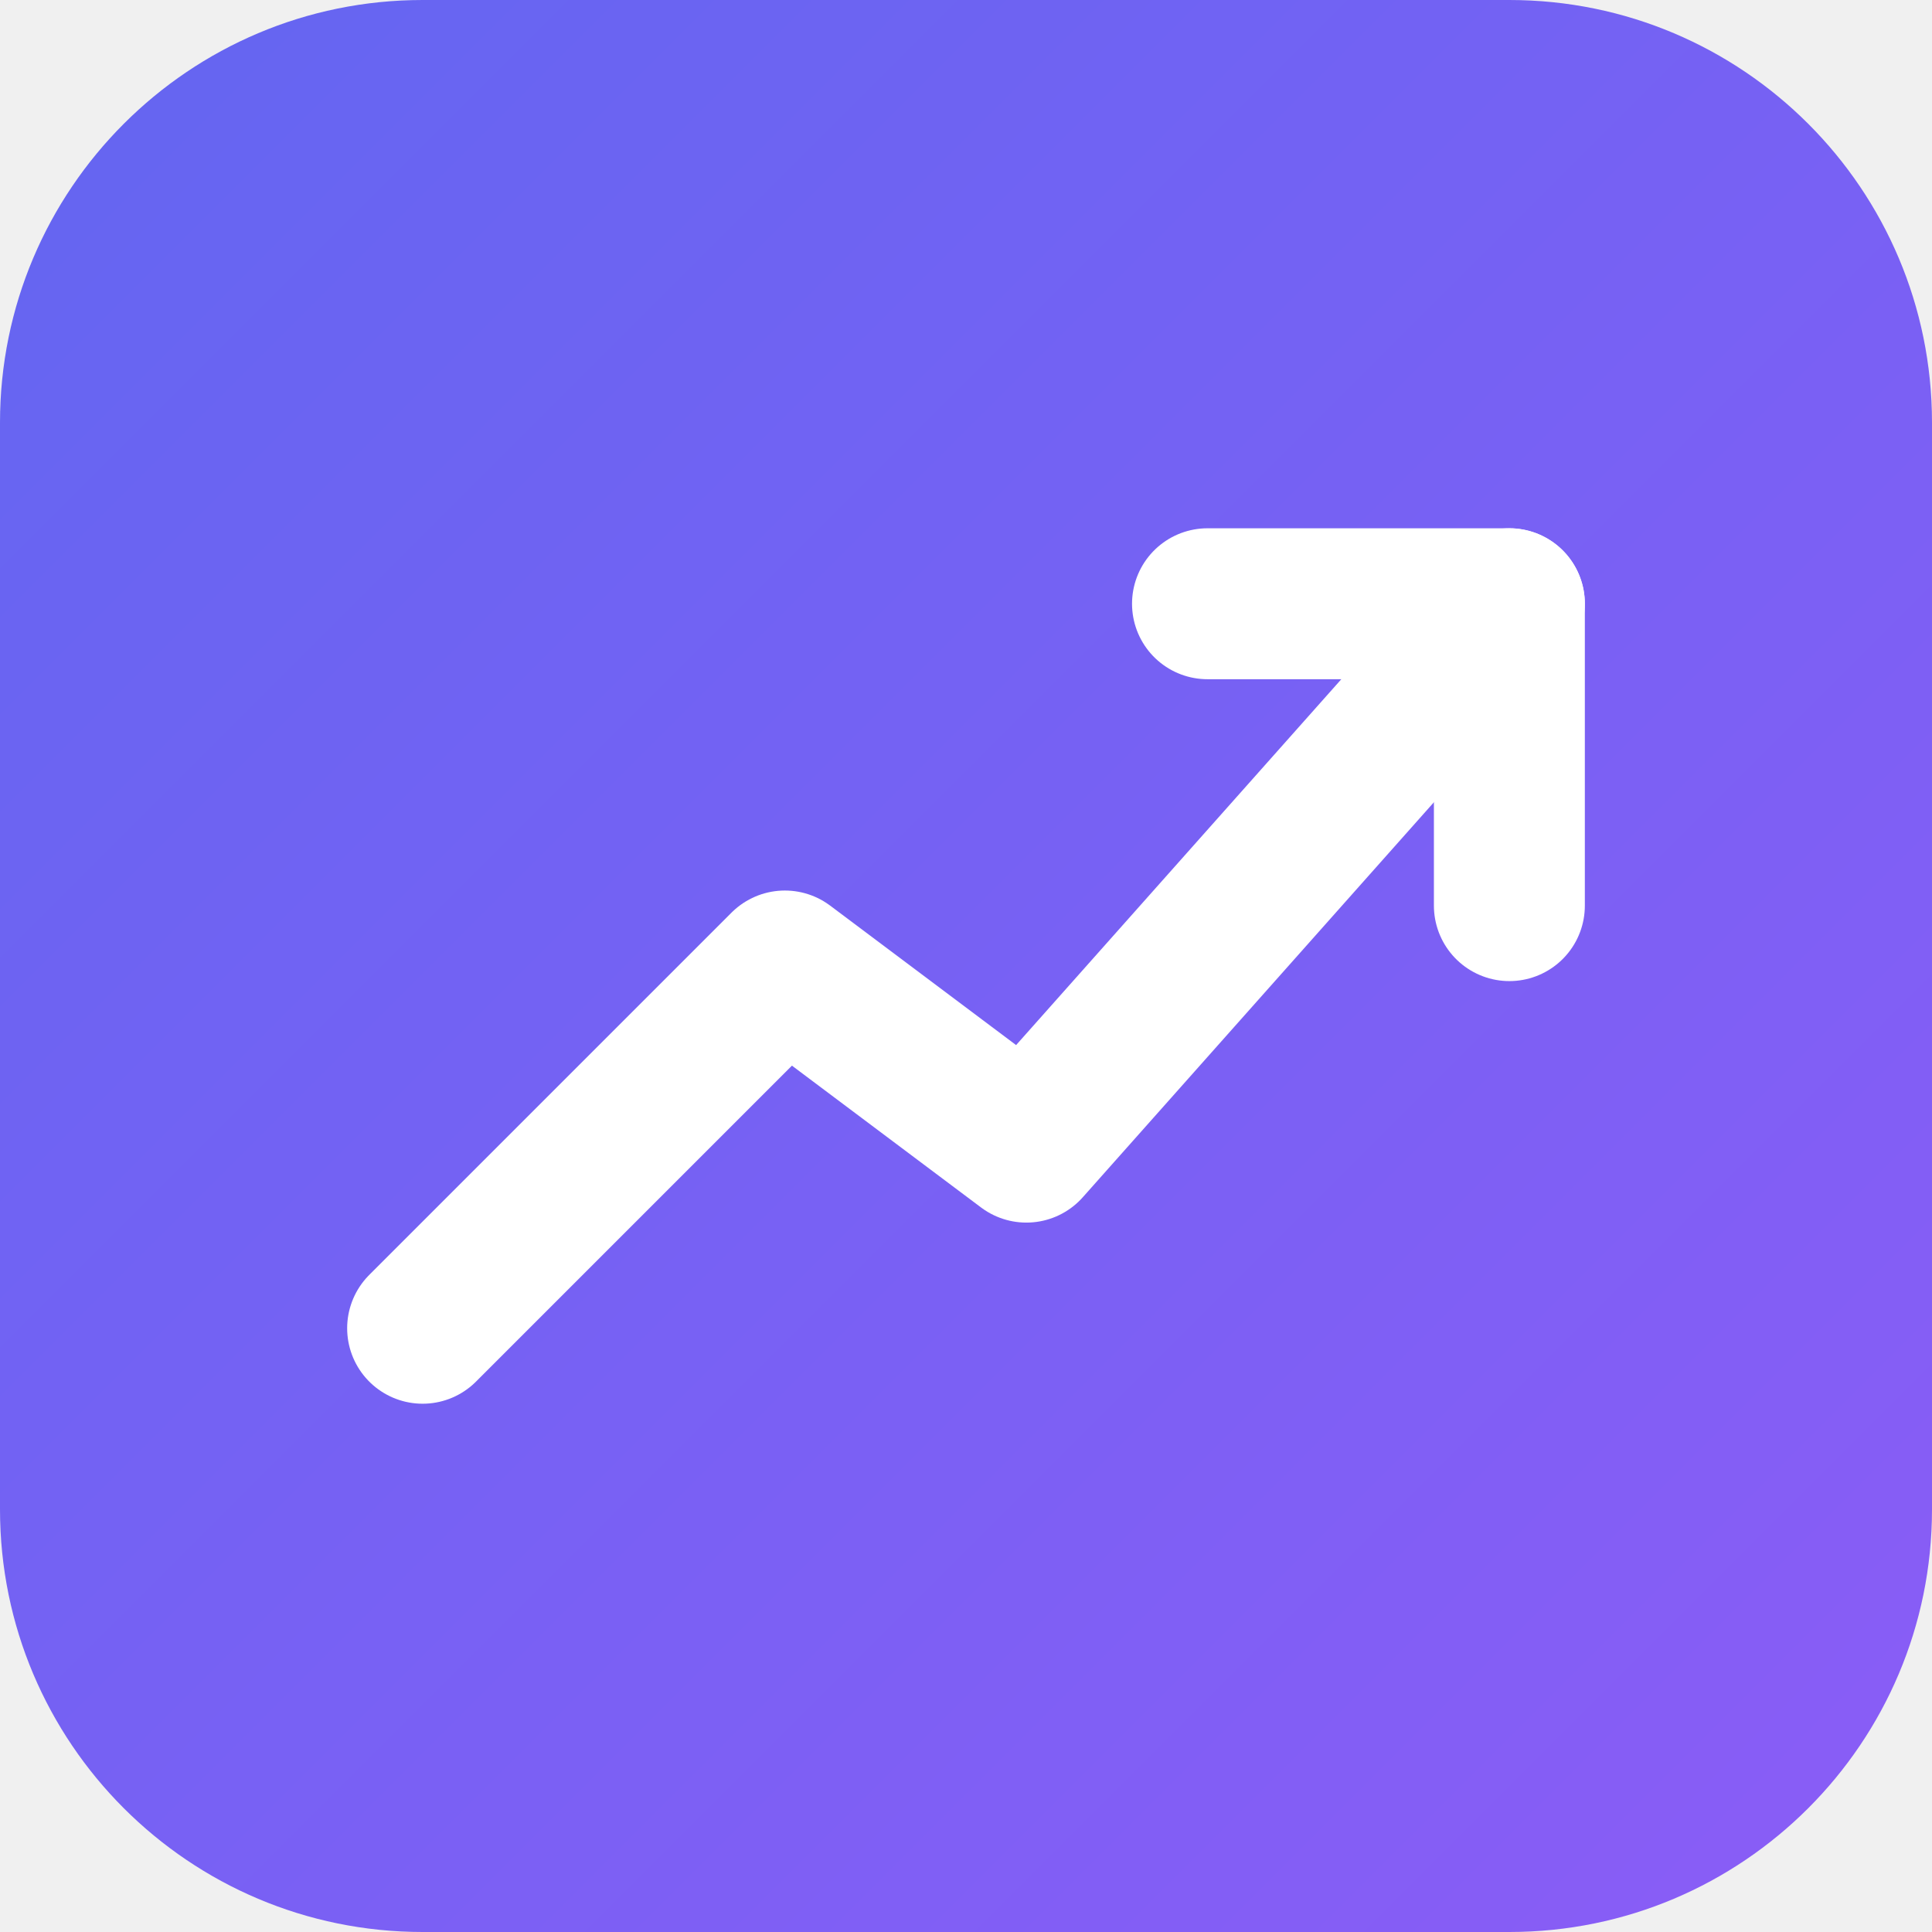
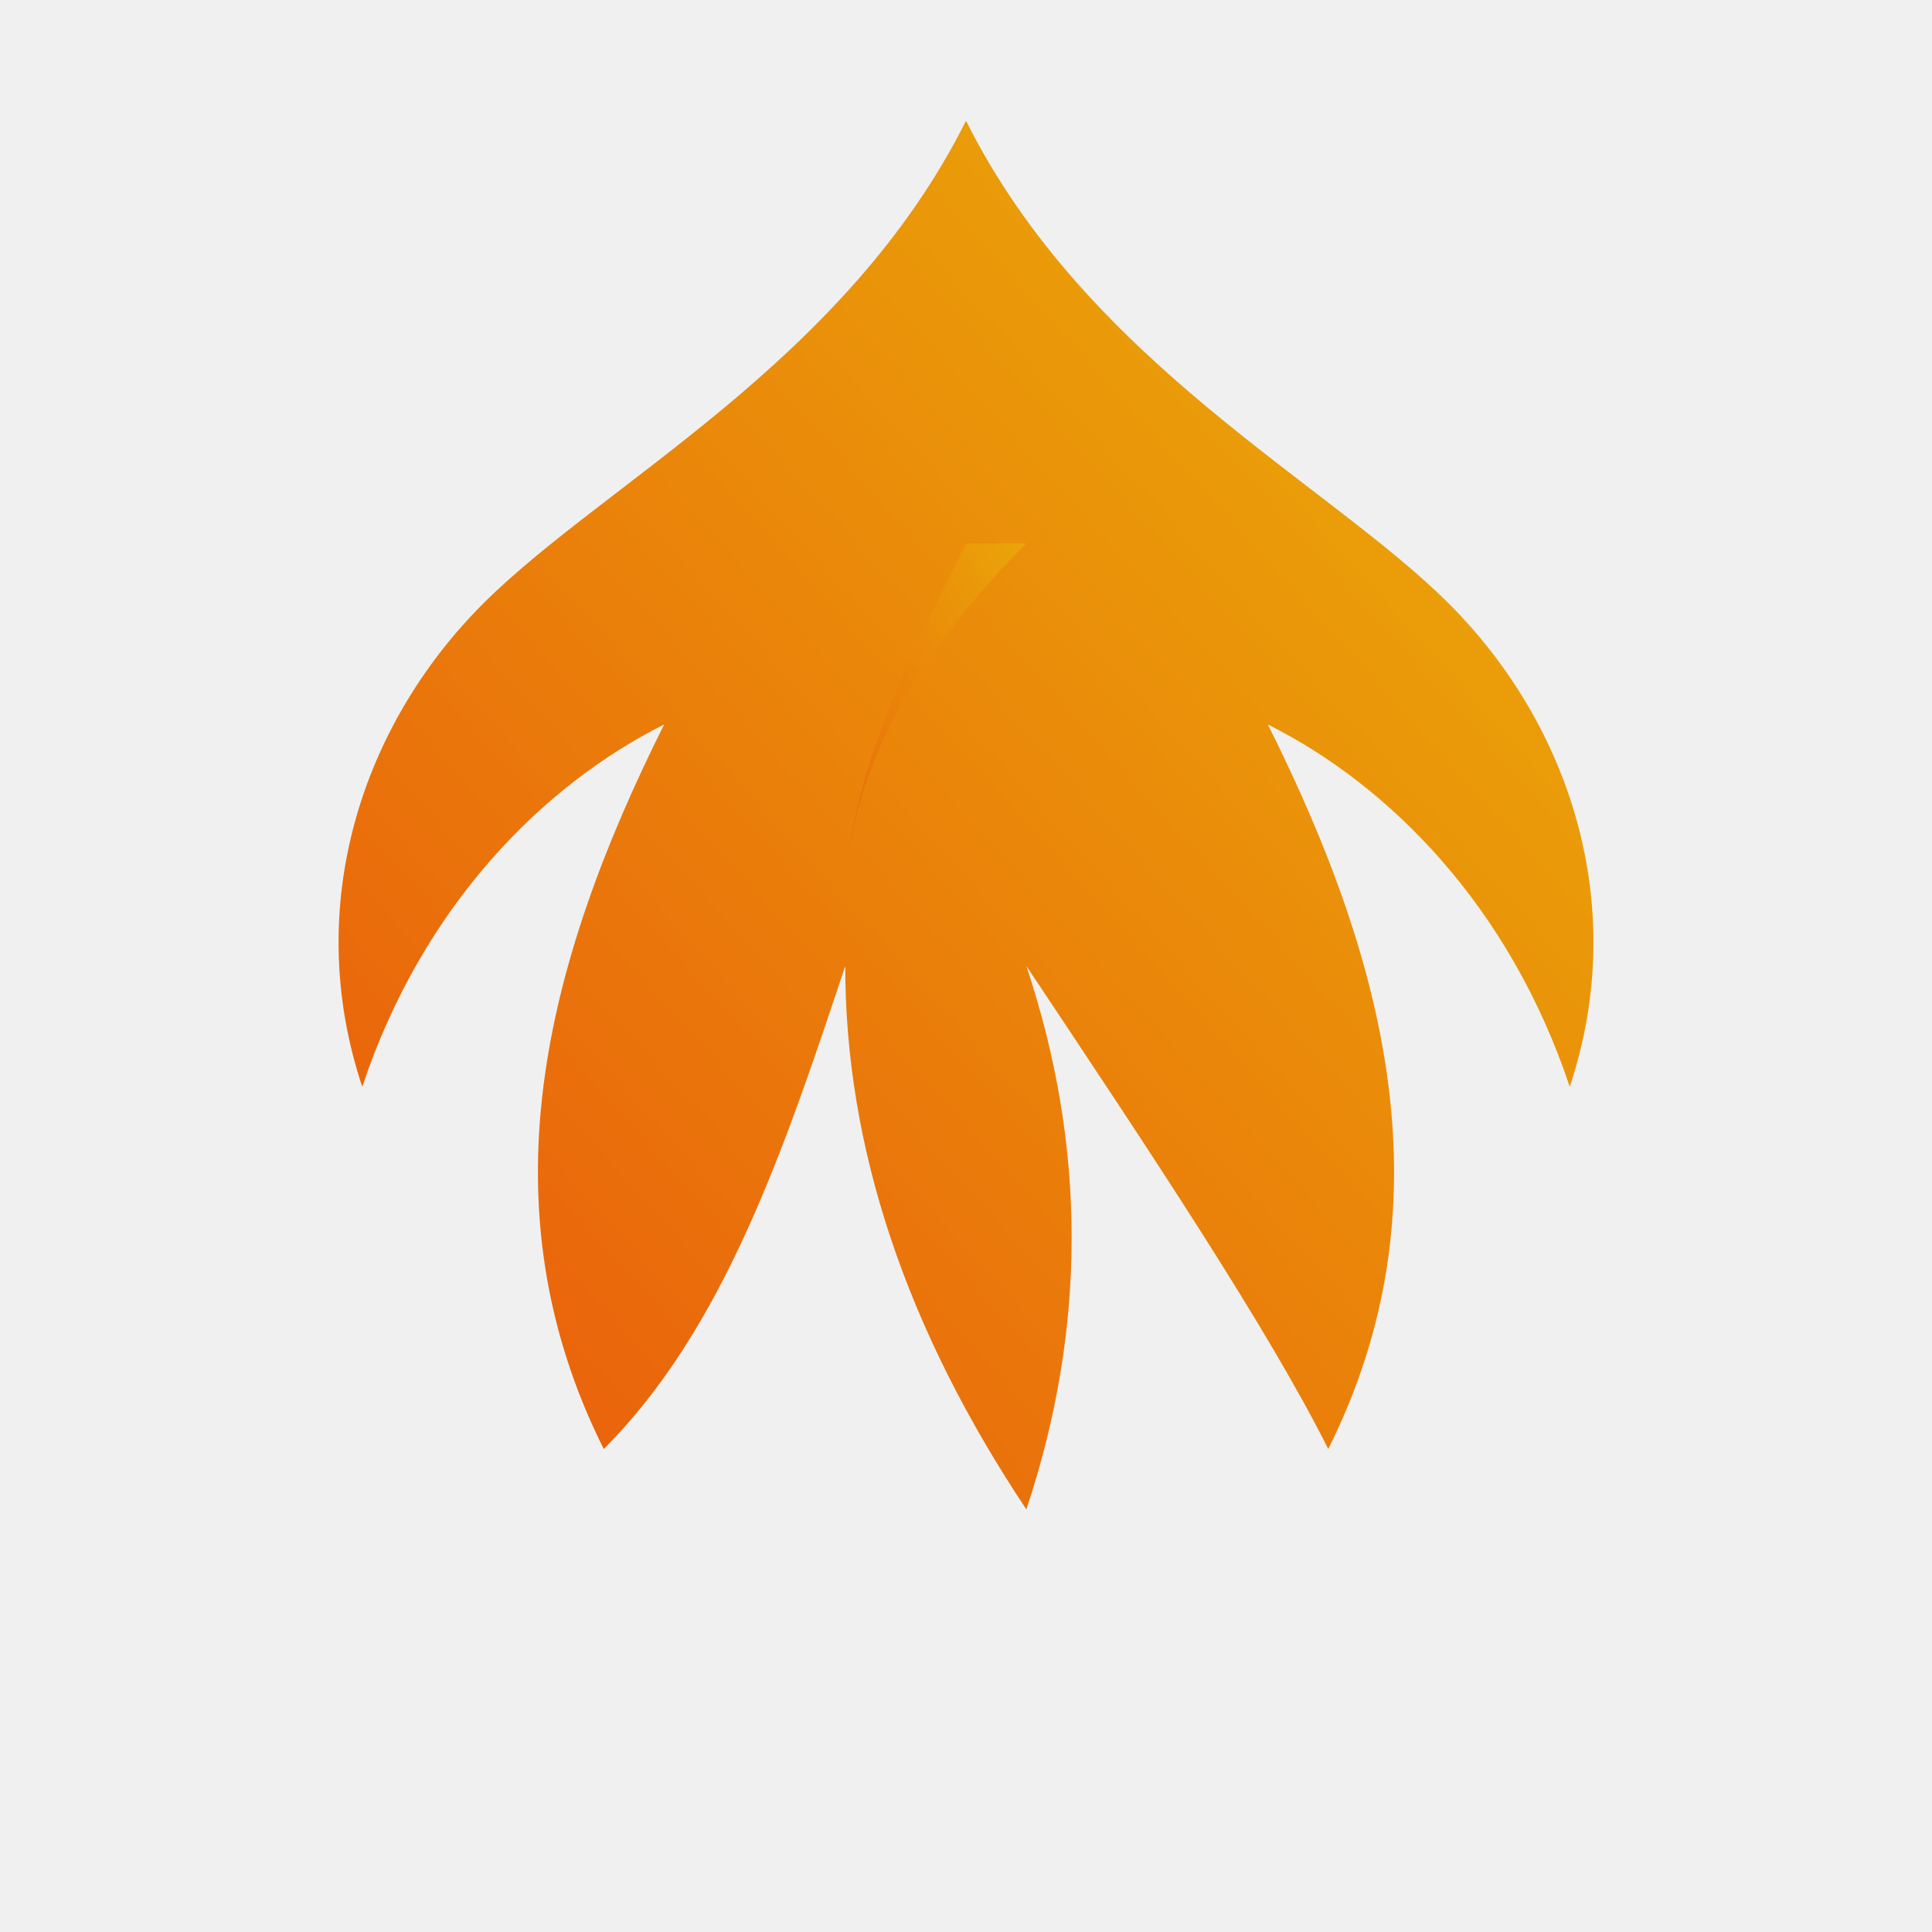
<svg xmlns="http://www.w3.org/2000/svg" viewBox="0 0 64 64" fill="none">
  <defs>
-     <linearGradient id="bg" x1="0" y1="0" x2="1" y2="1">
-       <stop offset="0%" stop-color="#6366f1" />
-       <stop offset="100%" stop-color="#8b5cf6" />
+     <linearGradient id="g" x1="0" y1="1" x2="1" y2="0">
+       <stop offset="0%" stop-color="#EA580C" />
+       <stop offset="100%" stop-color="#EAB308" />
    </linearGradient>
  </defs>
-   <rect width="64" height="64" rx="14" fill="url(#bg)" />
-   <polyline points="14,44 26,32 34,38 50,20" stroke="white" stroke-width="5" stroke-linecap="round" stroke-linejoin="round" fill="none" />
-   <polyline points="40,20 50,20 50,30" stroke="white" stroke-width="5" stroke-linecap="round" stroke-linejoin="round" fill="none" />
+   <path d="M32 4C28 12 20 16 16 20C12 24 10 30 12 36C14 30 18 26 22 24C18 32 16 40 20 48C24 44 26 38 28 32C28 38 30 44 34 50C36 44 36 38 34 32C38 38 42 44 44 48C48 40 46 32 42 24C46 26 50 30 52 36C54 30 52 24 48 20C44 16 36 12 32 4Z" fill="url(#g)" />
+   <path d="M32 18C30 22 28 26 28 30C28 26 30 22 34 18C33 18 32 18 32 18Z" fill="url(#g)" opacity="0.6" />
</svg>
